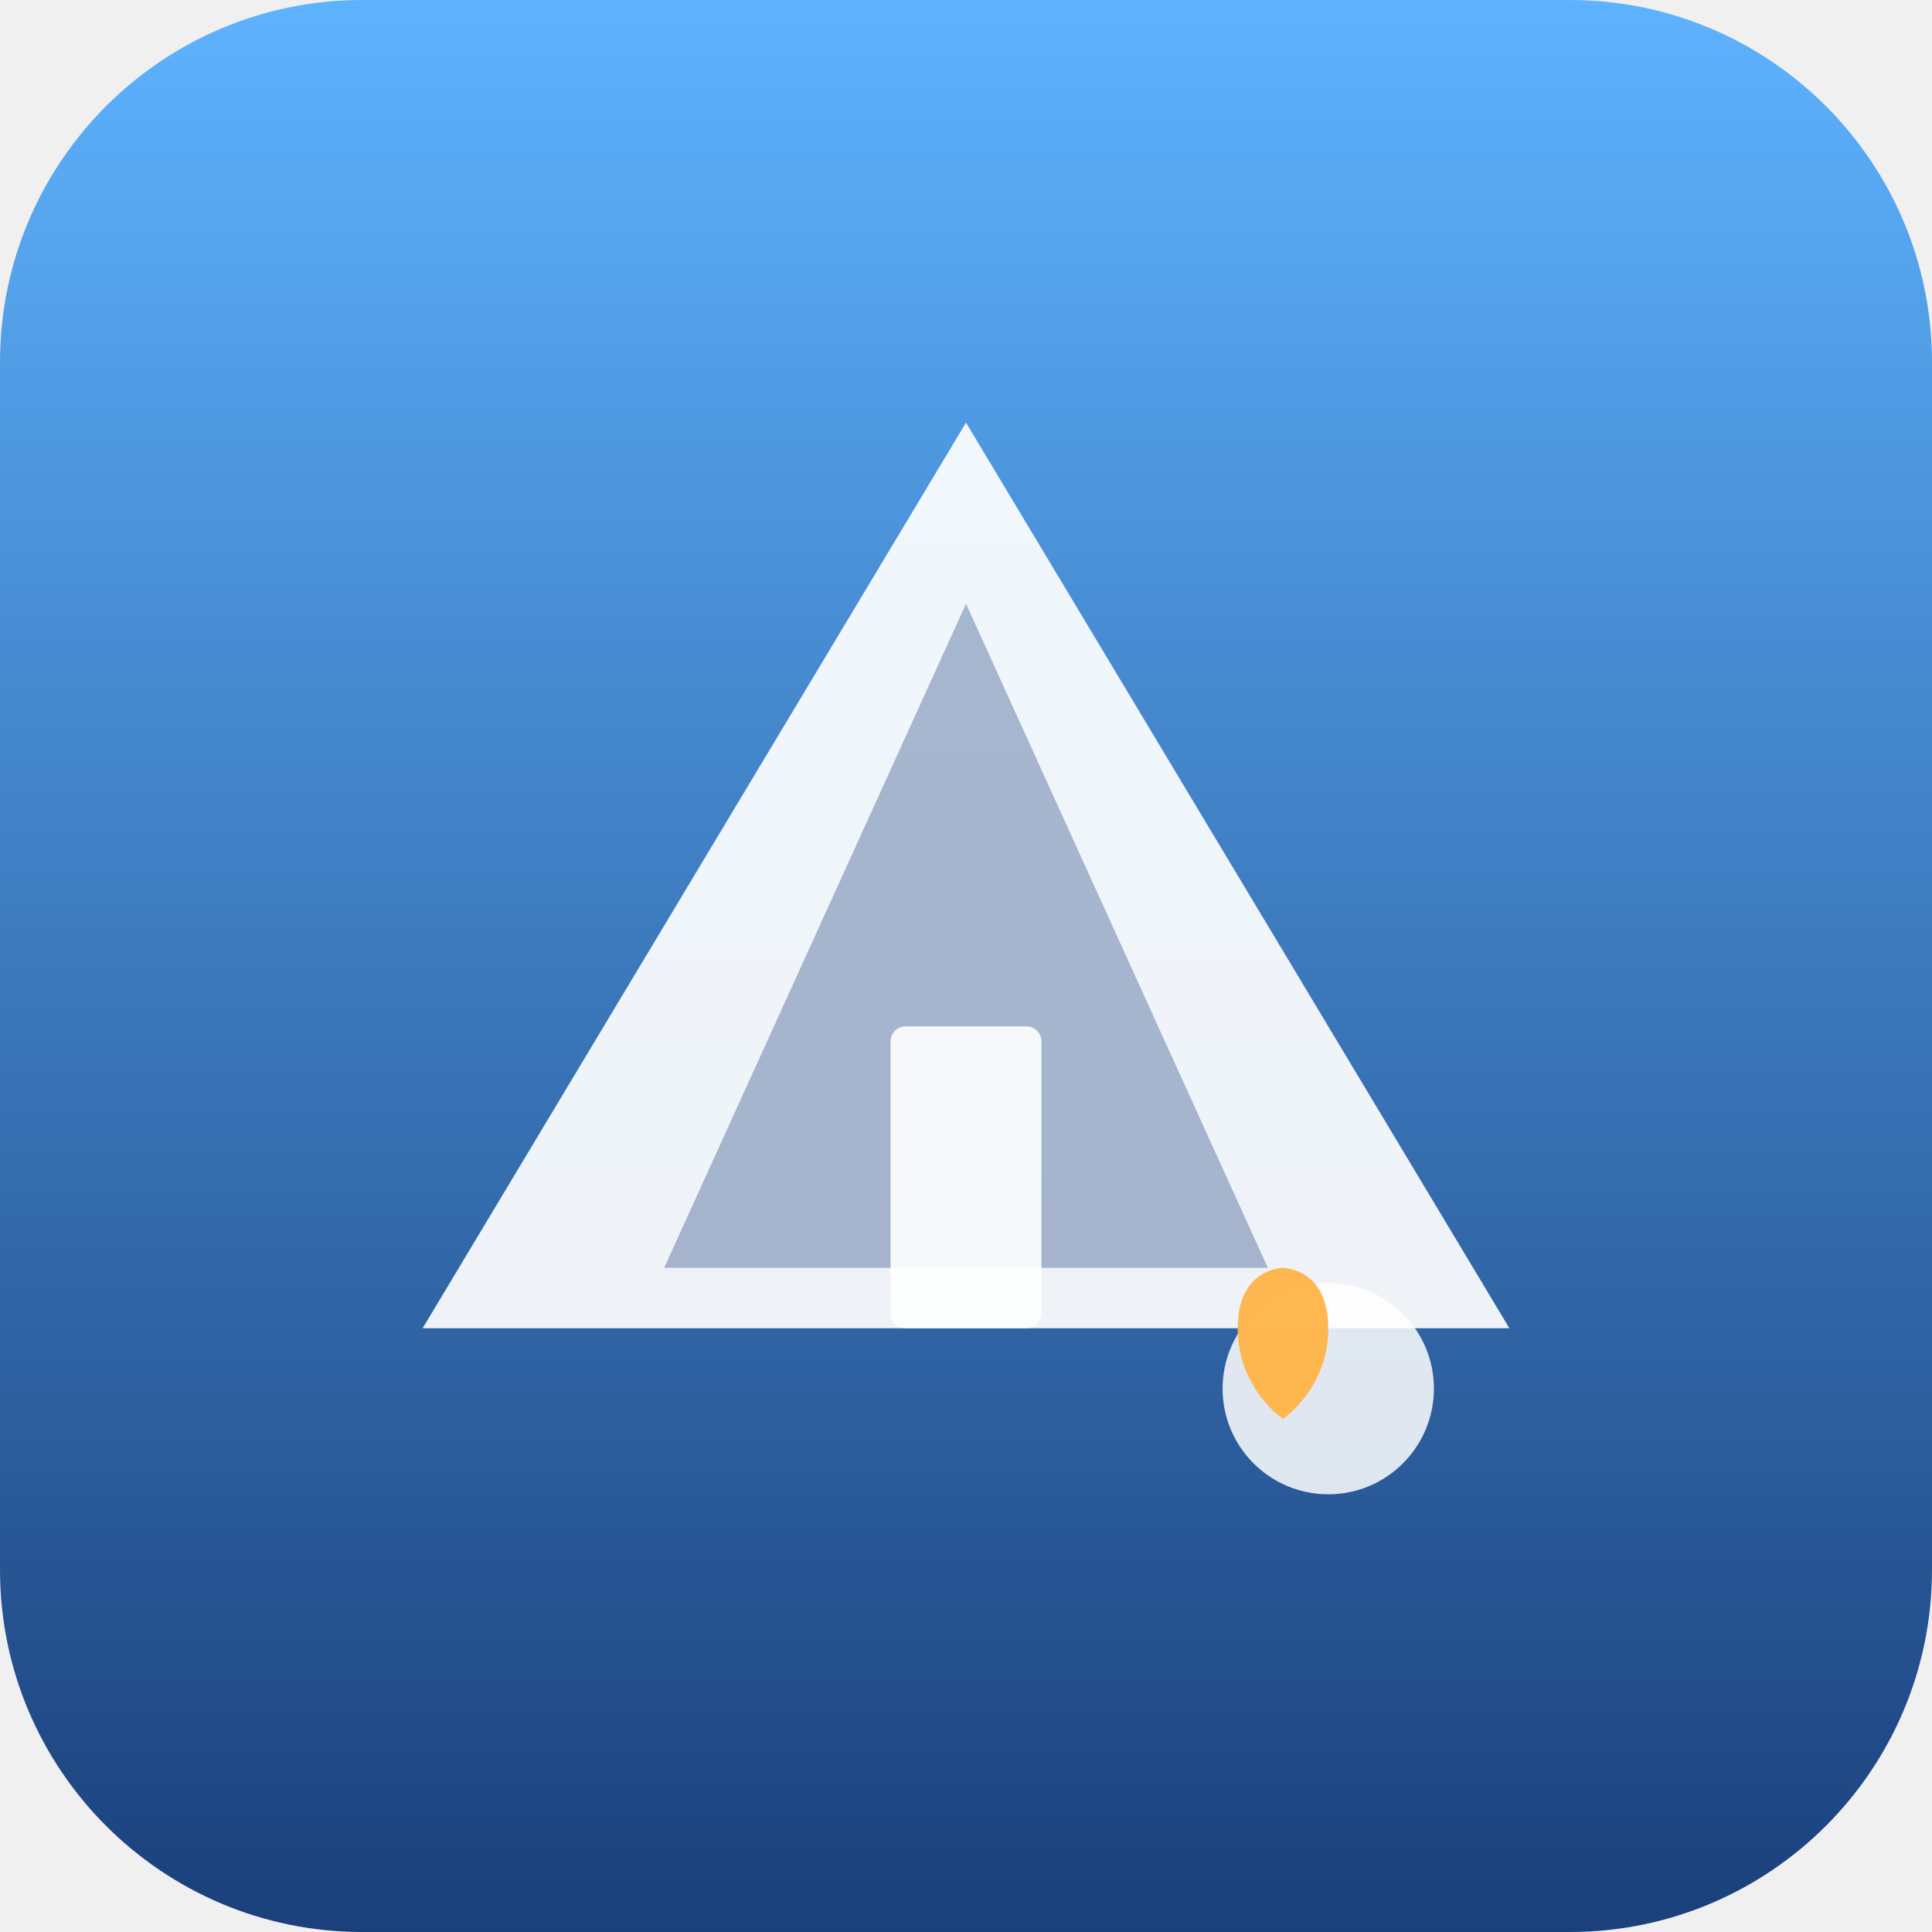
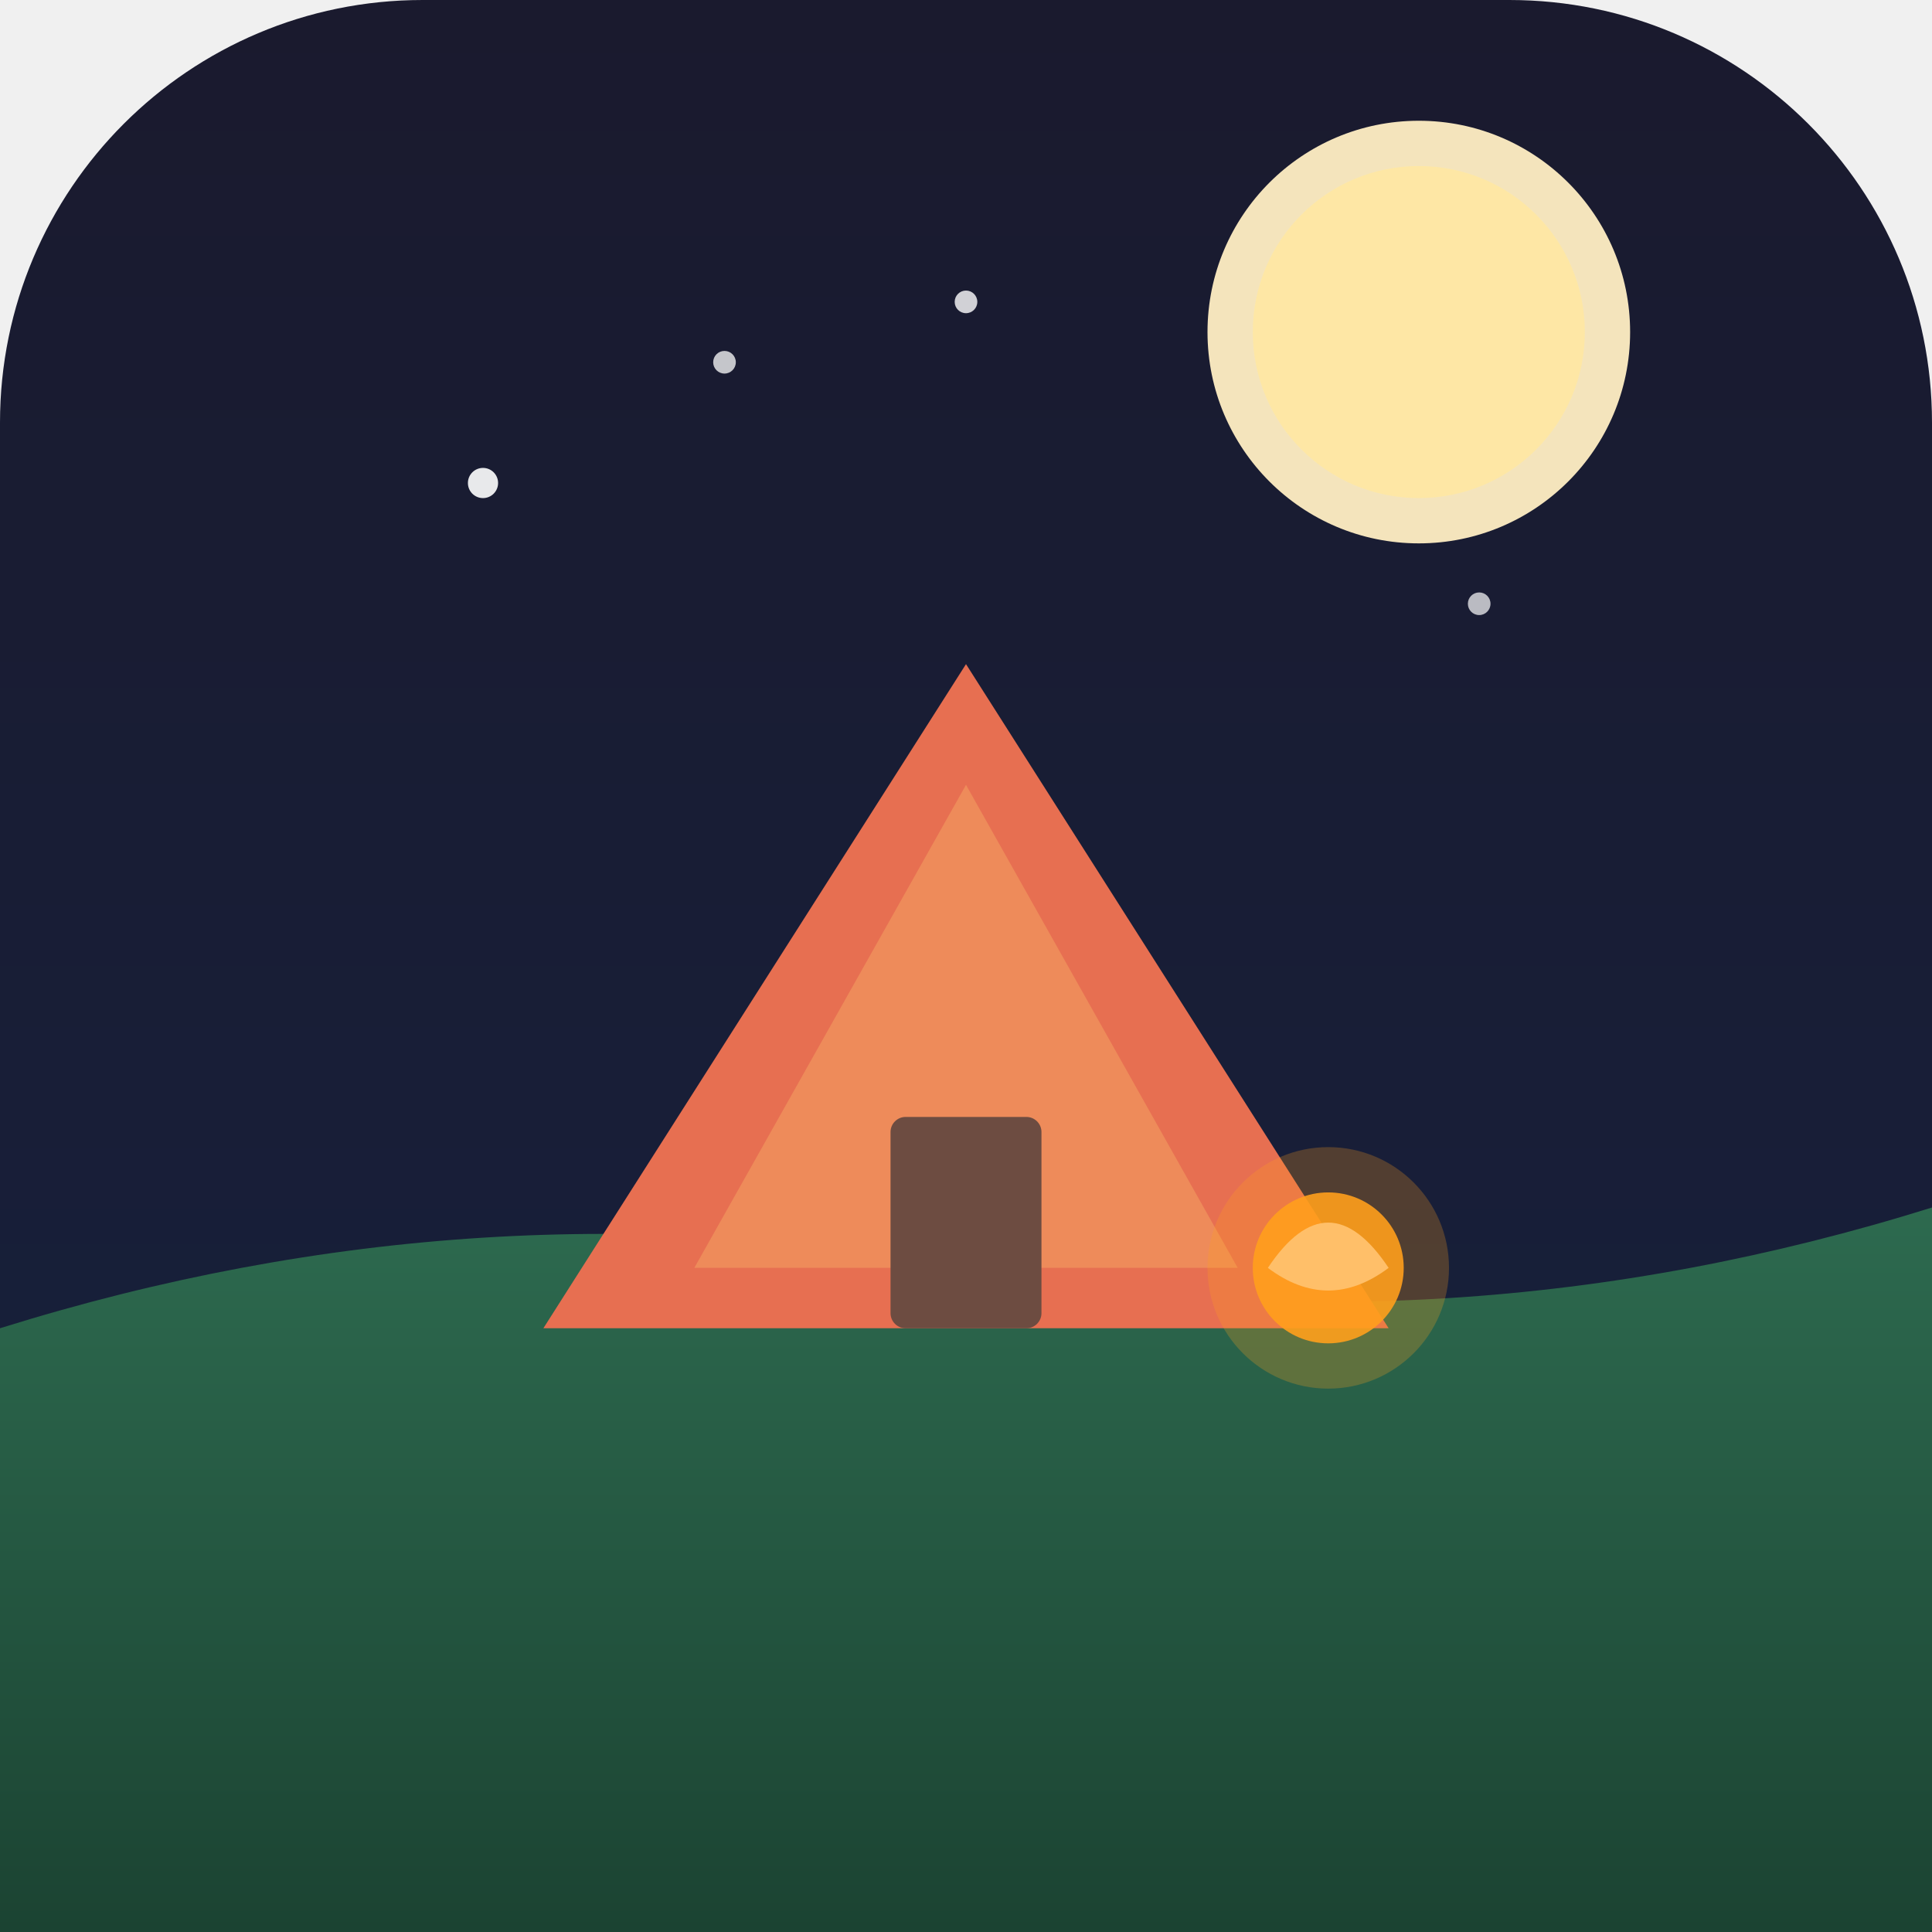
<svg xmlns="http://www.w3.org/2000/svg" viewBox="0 0 256 256" role="img" aria-label="Kamp">
  <defs>
-     <linearGradient id="kamp-g" x1="0" y1="0" x2="0" y2="1">
-       <stop offset="0%" stop-color="#5eb3ff" />
-       <stop offset="100%" stop-color="#1a3f7a" />
+     <linearGradient id="kamp-sky" x1="0" y1="0" x2="0" y2="1">
+       <stop offset="0%" stop-color="#1a1a2e" />
+       <stop offset="100%" stop-color="#16213e" />
+     </linearGradient>
+     <linearGradient id="kamp-ground" x1="0" y1="0" x2="0" y2="1">
+       <stop offset="0%" stop-color="#2d6a4f" />
+       <stop offset="100%" stop-color="#1b4332" />
    </linearGradient>
  </defs>
-   <rect width="256" height="256" rx="48" fill="url(#kamp-g)" />
-   <polygon points="128,56 56,176 200,176" fill="#fff" opacity=".92" />
-   <polygon points="128,80 88,168 168,168" fill="#1a3f7a" opacity=".35" />
-   <rect x="118" y="136" width="20" height="40" rx="2" fill="#fff" opacity=".9" />
-   <circle cx="176" cy="184" r="14" fill="#fff" opacity=".85" />
-   <path d="M176 176c0 8-6 12-6 12s-6-4-6-12 6-8 6-8 6 0 6 8z" fill="#ffb347" opacity=".95" />
+   <rect width="256" height="256" rx="56" fill="url(#kamp-sky)" />
+   <circle cx="64" cy="64" r="2" fill="#fff" opacity=".9" />
+   <circle cx="96" cy="48" r="1.5" fill="#fff" opacity=".75" />
+   <circle cx="168" cy="56" r="2" fill="#fff" opacity=".85" />
+   <circle cx="196" cy="80" r="1.5" fill="#fff" opacity=".7" />
+   <circle cx="128" cy="40" r="1.5" fill="#fff" opacity=".8" />
+   <circle cx="188" cy="44" r="28" fill="#f4e4bc" />
+   <circle cx="188" cy="44" r="22" fill="#ffe8a3" opacity=".9" />
+   <path d="M0 176 Q64 156 128 168 T256 160 V256 H0Z" fill="url(#kamp-ground)" />
+   <polygon points="128,88 72,176 184,176" fill="#e76f51" />
+   <polygon points="128,104 92,168 164,168" fill="#f4a261" opacity=".55" />
+   <rect x="118" y="148" width="20" height="28" rx="2" fill="#6d4c41" />
+   <circle cx="176" cy="168" r="10" fill="#ff9f1c" opacity=".9" />
+   <circle cx="176" cy="168" r="16" fill="#ff9f1c" opacity=".25" />
+   <path d="M168 168 Q176 156 184 168 Q176 174 168 168Z" fill="#ffbf69" />
</svg>
